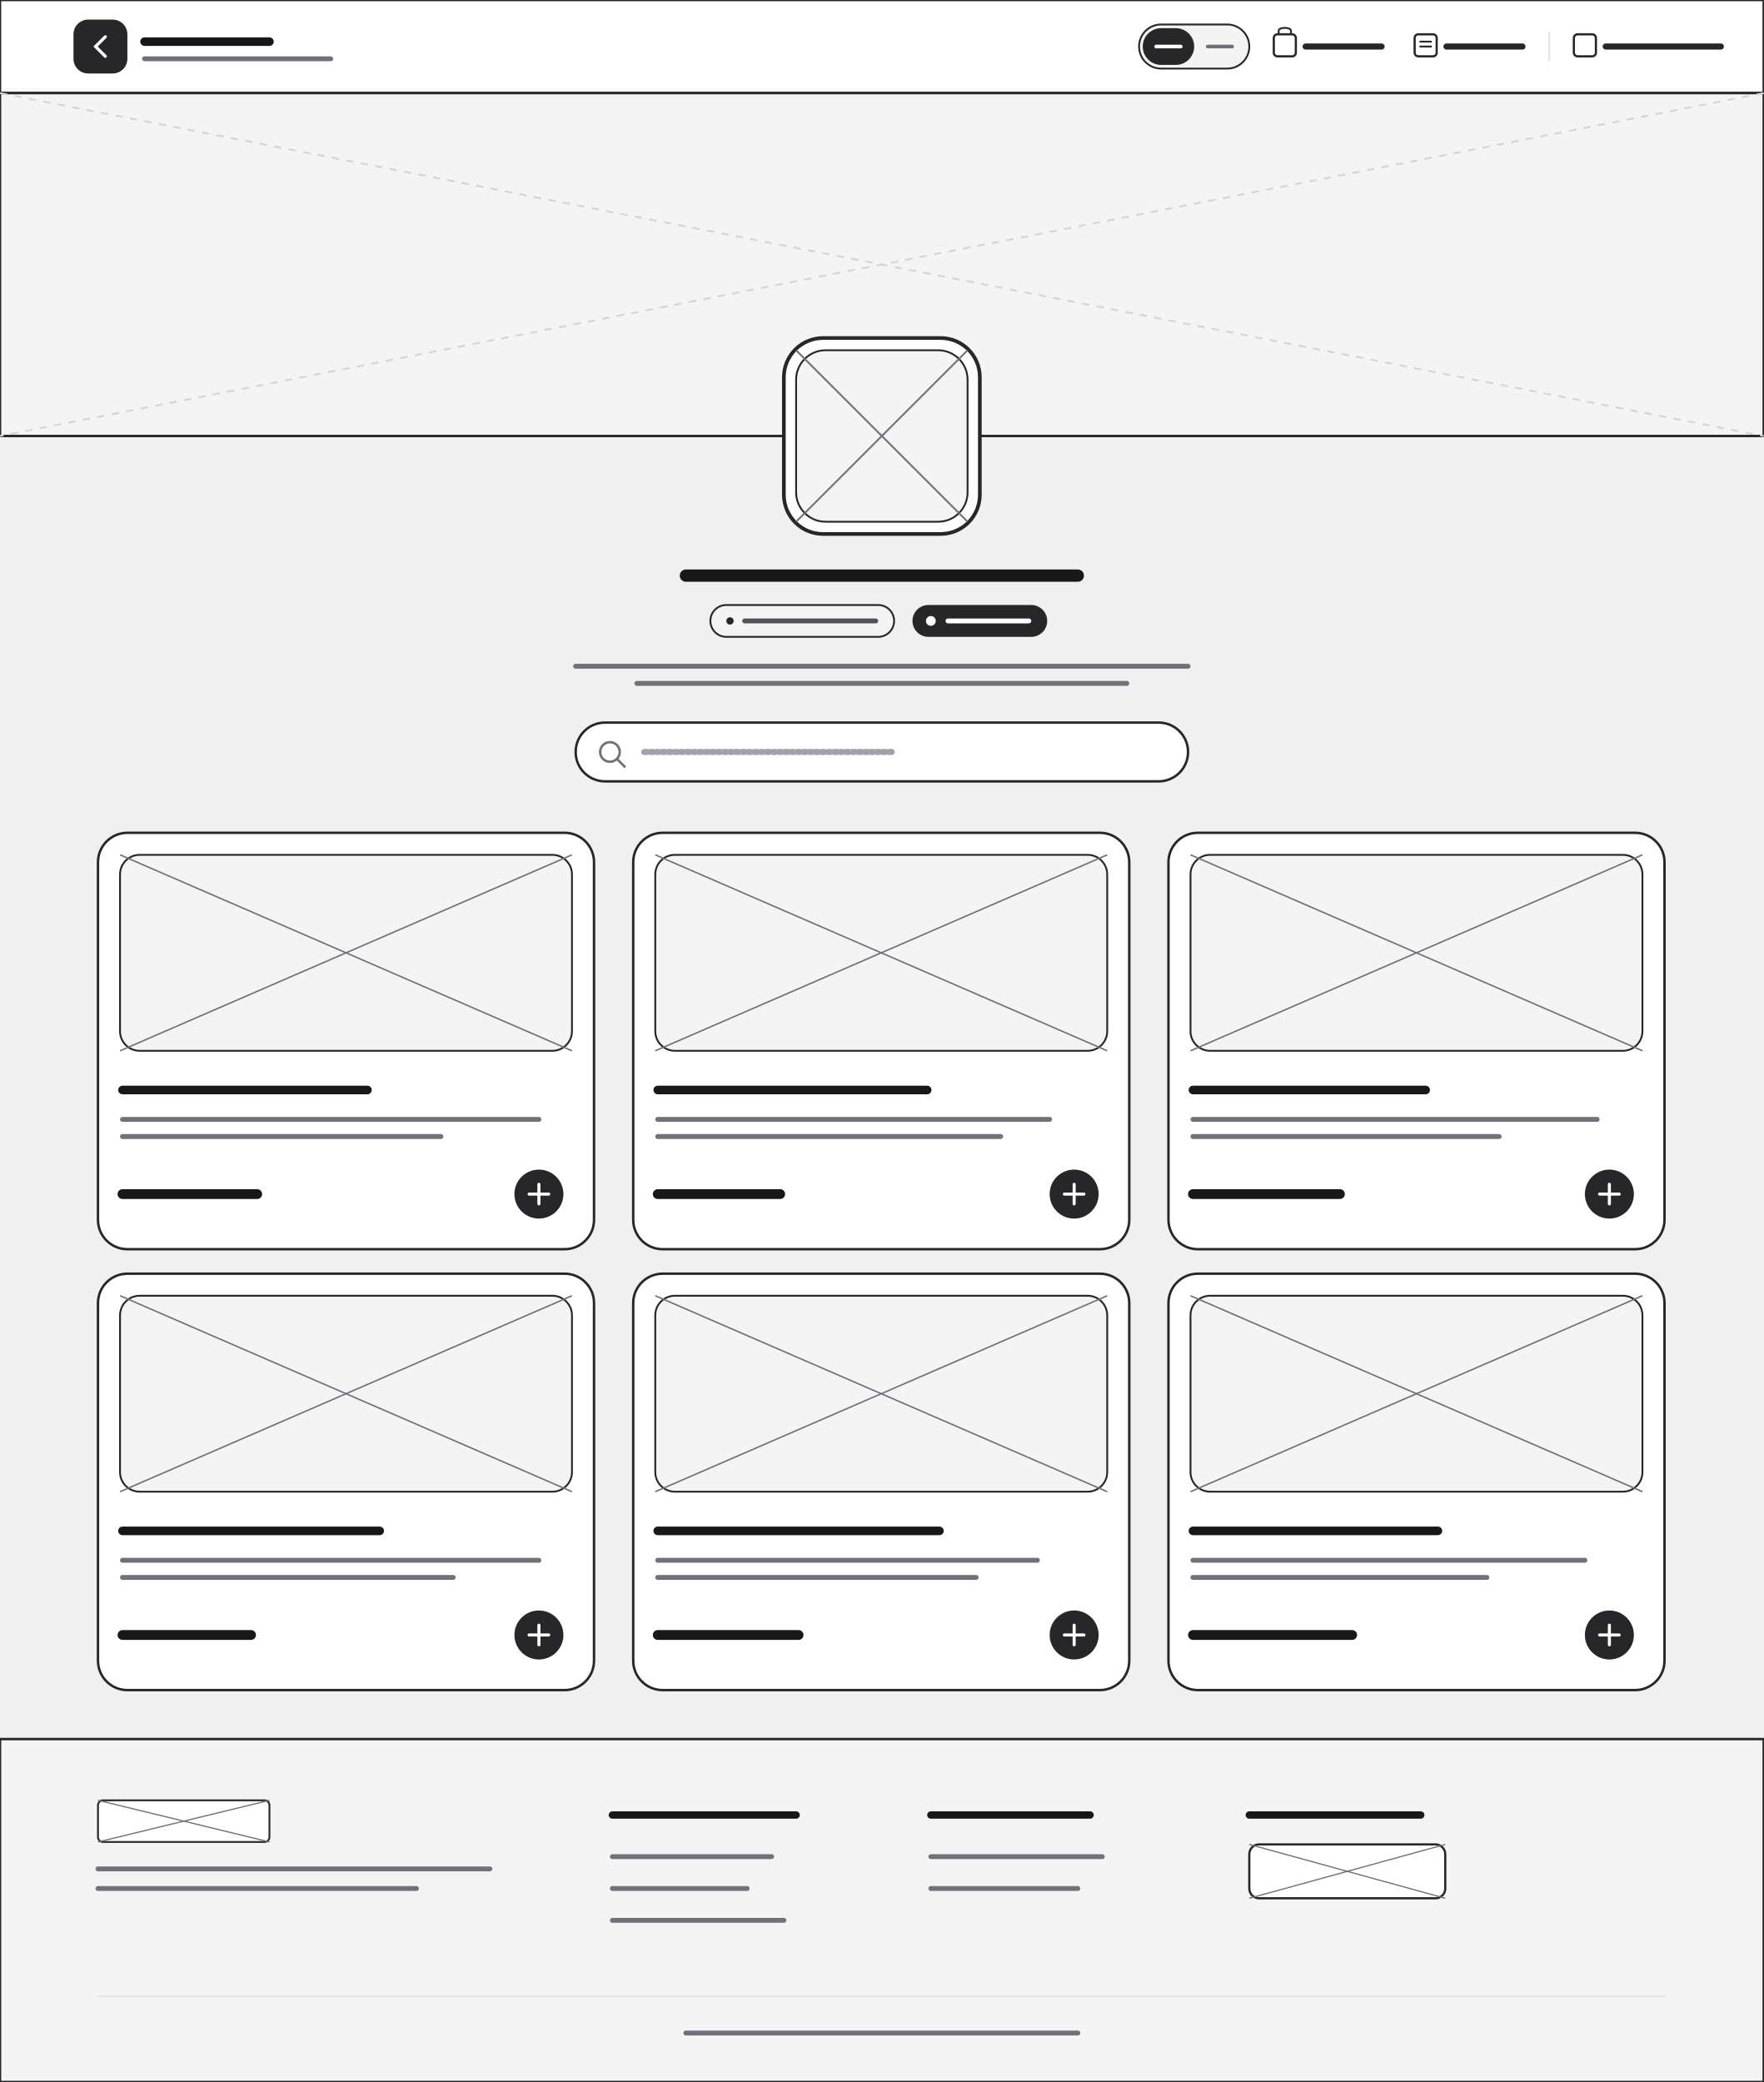
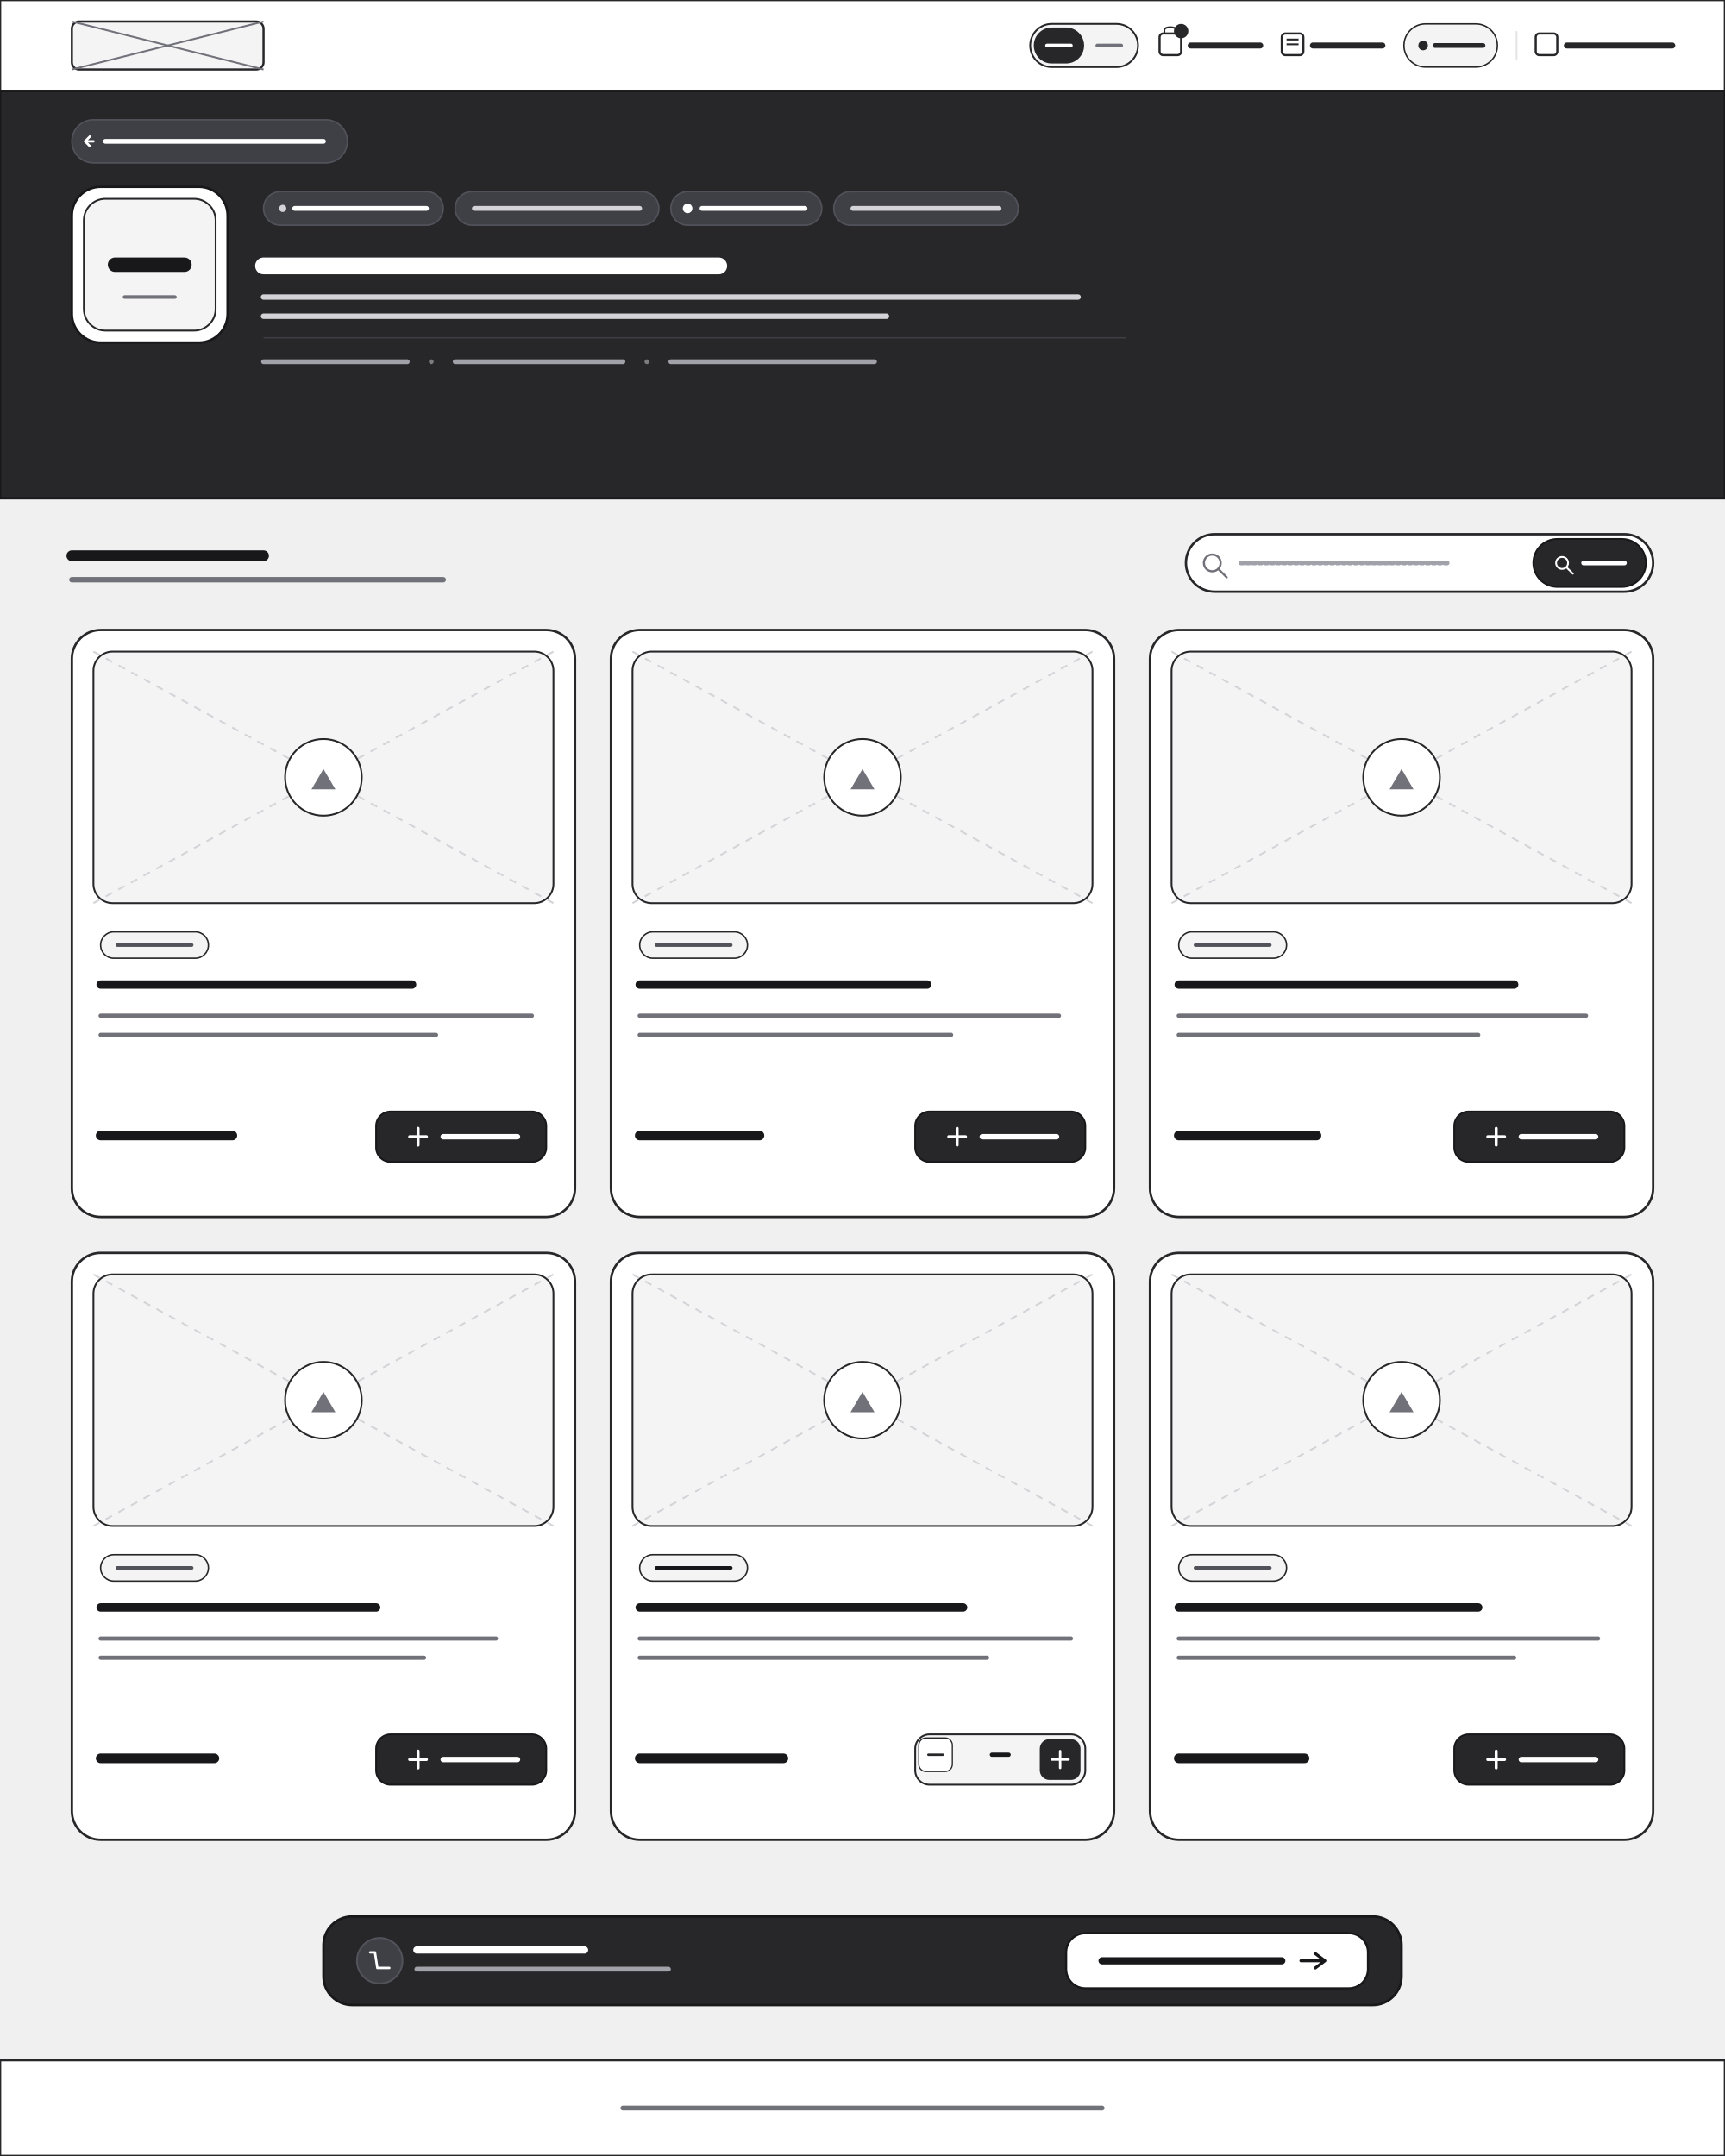
- <svg xmlns="http://www.w3.org/2000/svg" viewBox="0 0 1440 1700" width="1440" height="1700" style="background:#FFFFFF; font-family: -apple-system, BlinkMacSystemFont, 'Segoe UI', Roboto, sans-serif;">
+ <svg xmlns="http://www.w3.org/2000/svg" viewBox="0 0 1440 1800" width="1440" height="1800" style="background:#FFFFFF; font-family: -apple-system, BlinkMacSystemFont, 'Segoe UI', Roboto, sans-serif;">
  <g id="Top-Navbar">
    <rect x="0" y="0" width="1440" height="76" fill="#FFFFFF" stroke="#27272A" stroke-width="2" />
-     <g transform="translate(60, 16)">
-       <rect width="44" height="44" rx="12" fill="#27272A" />
-       <path d="M26 14 L18 22 L26 30" stroke="#FFFFFF" stroke-width="2.5" fill="none" stroke-linecap="round" />
-       <line x1="58" y1="18" x2="160" y2="18" stroke="#18181B" stroke-width="7" stroke-linecap="round" />
-       <line x1="58" y1="32" x2="210" y2="32" stroke="#71717A" stroke-width="4" stroke-linecap="round" />
-     </g>
-     <g transform="translate(930, 20)">
+     <g transform="translate(60, 18)">
+       <rect width="160" height="40" rx="6" fill="#F4F4F5" stroke="#27272A" stroke-width="1.8" />
+       <line x1="0" y1="0" x2="160" y2="40" stroke="#71717A" stroke-width="1.5" />
+       <line x1="160" y1="0" x2="0" y2="40" stroke="#71717A" stroke-width="1.5" />
+     </g>
+     <g transform="translate(860, 20)">
      <rect x="0" y="0" width="90" height="36" rx="18" fill="#F4F4F5" stroke="#27272A" stroke-width="1.5" />
      <rect x="3" y="3" width="42" height="30" rx="15" fill="#27272A" />
      <line x1="14" y1="18" x2="34" y2="18" stroke="#FFFFFF" stroke-width="3" stroke-linecap="round" />
      <line x1="56" y1="18" x2="76" y2="18" stroke="#71717A" stroke-width="3" stroke-linecap="round" />
-       <g transform="translate(110, 0)">
+       <g transform="translate(108, 0)">
        <rect x="0" y="8" width="18" height="18" rx="3" fill="#FFFFFF" stroke="#27272A" stroke-width="1.8" />
        <path d="M4 8 V5 C4 2 14 2 14 5 V8" fill="none" stroke="#27272A" stroke-width="1.5" />
-         <line x1="26" y1="18" x2="88" y2="18" stroke="#27272A" stroke-width="5" stroke-linecap="round" />
-       </g>
-       <g transform="translate(225, 0)">
+         <circle cx="18" cy="6" r="6" fill="#27272A" />
+         <line x1="26" y1="18" x2="84" y2="18" stroke="#27272A" stroke-width="5" stroke-linecap="round" />
+       </g>
+       <g transform="translate(210, 0)">
        <rect x="0" y="8" width="18" height="18" rx="3" fill="#FFFFFF" stroke="#27272A" stroke-width="1.8" />
-         <line x1="4" y1="14" x2="14" y2="14" stroke="#27272A" stroke-width="1.5" />
-         <line x1="4" y1="18" x2="14" y2="18" stroke="#27272A" stroke-width="1.5" />
-         <line x1="26" y1="18" x2="88" y2="18" stroke="#27272A" stroke-width="5" stroke-linecap="round" />
-       </g>
-       <line x1="335" y1="6" x2="335" y2="30" stroke="#E4E4E7" stroke-width="1.5" />
-       <g transform="translate(355, 0)">
+         <line x1="4" y1="13" x2="14" y2="13" stroke="#27272A" stroke-width="1.5" />
+         <line x1="4" y1="17" x2="14" y2="17" stroke="#27272A" stroke-width="1.5" />
+         <line x1="26" y1="18" x2="84" y2="18" stroke="#27272A" stroke-width="5" stroke-linecap="round" />
+       </g>
+       <g transform="translate(312, 0)">
+         <rect width="78" height="36" rx="18" fill="#F4F4F5" stroke="#27272A" stroke-width="1.2" />
+         <circle cx="16" cy="18" r="4" fill="#27272A" />
+         <line x1="26" y1="18" x2="66" y2="18" stroke="#27272A" stroke-width="4" stroke-linecap="round" />
+       </g>
+       <line x1="406" y1="6" x2="406" y2="30" stroke="#E4E4E7" stroke-width="1.5" />
+       <g transform="translate(422, 0)">
        <rect x="0" y="8" width="18" height="18" rx="3" fill="#FFFFFF" stroke="#27272A" stroke-width="1.8" />
-         <line x1="26" y1="18" x2="120" y2="18" stroke="#27272A" stroke-width="5" stroke-linecap="round" />
-       </g>
-     </g>
-   </g>
-   <g id="Tenant-Hero" transform="translate(0, 76)">
-     <rect x="0" y="0" width="1440" height="280" fill="#F4F4F5" stroke="#27272A" stroke-width="2" />
-     <line x1="0" y1="0" x2="1440" y2="280" stroke="#D4D4D8" stroke-width="1.5" stroke-dasharray="6 6" />
-     <line x1="1440" y1="0" x2="0" y2="280" stroke="#D4D4D8" stroke-width="1.5" stroke-dasharray="6 6" />
-     <g transform="translate(640, 200)">
-       <rect width="160" height="160" rx="32" fill="#FFFFFF" stroke="#27272A" stroke-width="3" />
-       <rect x="10" y="10" width="140" height="140" rx="24" fill="#F4F4F5" stroke="#27272A" stroke-width="1.5" />
-       <line x1="10" y1="10" x2="150" y2="150" stroke="#71717A" stroke-width="1.5" />
-       <line x1="150" y1="10" x2="10" y2="150" stroke="#71717A" stroke-width="1.5" />
-     </g>
-   </g>
-   <g id="Tenant-Info" transform="translate(0, 450)">
-     <line x1="560" y1="20" x2="880" y2="20" stroke="#18181B" stroke-width="10" stroke-linecap="round" />
-     <g transform="translate(580, 44)">
-       <rect x="0" y="0" width="150" height="26" rx="13" fill="#F4F4F5" stroke="#27272A" stroke-width="1.5" />
-       <circle cx="16" cy="13" r="3" fill="#27272A" />
-       <line x1="28" y1="13" x2="135" y2="13" stroke="#52525B" stroke-width="4" stroke-linecap="round" />
-       <rect x="165" y="0" width="110" height="26" rx="13" fill="#27272A" />
-       <circle cx="180" cy="13" r="4" fill="#FFFFFF" />
-       <line x1="194" y1="13" x2="260" y2="13" stroke="#FFFFFF" stroke-width="4" stroke-linecap="round" />
-     </g>
-     <line x1="470" y1="94" x2="970" y2="94" stroke="#71717A" stroke-width="4" stroke-linecap="round" />
-     <line x1="520" y1="108" x2="920" y2="108" stroke="#71717A" stroke-width="4" stroke-linecap="round" />
-     <g transform="translate(470, 140)">
-       <rect width="500" height="48" rx="24" fill="#FFFFFF" stroke="#27272A" stroke-width="2" />
-       <circle cx="28" cy="24" r="8" fill="none" stroke="#71717A" stroke-width="2" />
-       <line x1="34" y1="30" x2="40" y2="36" stroke="#71717A" stroke-width="2" stroke-linecap="round" />
-       <line x1="56" y1="24" x2="260" y2="24" stroke="#A1A1AA" stroke-width="5" stroke-linecap="round" stroke-dasharray="2 3" />
-     </g>
-   </g>
-   <g id="Products-Grid" transform="translate(80, 680)">
+         <line x1="26" y1="18" x2="114" y2="18" stroke="#27272A" stroke-width="5" stroke-linecap="round" />
+       </g>
+     </g>
+   </g>
+   <g id="Tenant-Hero-Showcase" transform="translate(0, 76)">
+     <rect x="0" y="0" width="1440" height="340" fill="#27272A" stroke="#18181B" stroke-width="2" />
+     <g transform="translate(60, 24)">
+       <rect width="230" height="36" rx="18" fill="#3F3F46" stroke="#52525B" stroke-width="1.2" />
+       <path d="M18 18 L12 18 M15 14 L11 18 L15 22" stroke="#FFFFFF" stroke-width="2" fill="none" stroke-linecap="round" stroke-linejoin="round" />
+       <line x1="28" y1="18" x2="210" y2="18" stroke="#FFFFFF" stroke-width="4" stroke-linecap="round" />
+     </g>
+     <g transform="translate(60, 80)">
+       <rect width="130" height="130" rx="24" fill="#FFFFFF" stroke="#18181B" stroke-width="2" />
+       <rect x="10" y="10" width="110" height="110" rx="18" fill="#F4F4F5" stroke="#27272A" stroke-width="1.5" />
+       <line x1="36" y1="65" x2="94" y2="65" stroke="#18181B" stroke-width="12" stroke-linecap="round" />
+       <line x1="44" y1="92" x2="86" y2="92" stroke="#71717A" stroke-width="3" stroke-linecap="round" />
+       <g transform="translate(160, 0)">
+         <g transform="translate(0, 4)">
+           <rect width="150" height="28" rx="14" fill="#3F3F46" stroke="#52525B" stroke-width="1.2" />
+           <circle cx="16" cy="14" r="3" fill="#D4D4D8" />
+           <line x1="26" y1="14" x2="136" y2="14" stroke="#FFFFFF" stroke-width="4" stroke-linecap="round" />
+           <g transform="translate(160, 0)">
+             <rect width="170" height="28" rx="14" fill="#3F3F46" stroke="#52525B" stroke-width="1.2" />
+             <line x1="16" y1="14" x2="154" y2="14" stroke="#D4D4D8" stroke-width="4" stroke-linecap="round" />
+           </g>
+           <g transform="translate(340, 0)">
+             <rect width="126" height="28" rx="14" fill="#3F3F46" stroke="#52525B" stroke-width="1.2" />
+             <circle cx="14" cy="14" r="4" fill="#FFFFFF" />
+             <line x1="26" y1="14" x2="112" y2="14" stroke="#FFFFFF" stroke-width="4" stroke-linecap="round" />
+           </g>
+           <g transform="translate(476, 0)">
+             <rect width="154" height="28" rx="14" fill="#3F3F46" stroke="#52525B" stroke-width="1.2" />
+             <line x1="16" y1="14" x2="138" y2="14" stroke="#D4D4D8" stroke-width="4" stroke-linecap="round" />
+           </g>
+         </g>
+         <g transform="translate(0, 48)">
+           <line x1="0" y1="18" x2="380" y2="18" stroke="#FFFFFF" stroke-width="14" stroke-linecap="round" />
+         </g>
+         <g transform="translate(0, 84)">
+           <line x1="0" y1="8" x2="680" y2="8" stroke="#D4D4D8" stroke-width="4.5" stroke-linecap="round" />
+           <line x1="0" y1="24" x2="520" y2="24" stroke="#D4D4D8" stroke-width="4.5" stroke-linecap="round" />
+         </g>
+         <g transform="translate(0, 126)">
+           <line x1="0" y1="0" x2="720" y2="0" stroke="#3F3F46" stroke-width="1" />
+           <g transform="translate(0, 14)">
+             <line x1="0" y1="6" x2="120" y2="6" stroke="#A1A1AA" stroke-width="4" stroke-linecap="round" />
+             <circle cx="140" cy="6" r="2" fill="#FFFFFF" opacity="0.4" />
+             <line x1="160" y1="6" x2="300" y2="6" stroke="#A1A1AA" stroke-width="4" stroke-linecap="round" />
+             <circle cx="320" cy="6" r="2" fill="#FFFFFF" opacity="0.4" />
+             <line x1="340" y1="6" x2="510" y2="6" stroke="#A1A1AA" stroke-width="4" stroke-linecap="round" />
+           </g>
+         </g>
+       </g>
+     </g>
+   </g>
+   <g id="Menu-Controls-Bar" transform="translate(60, 446)">
+     <g transform="translate(0, 6)">
+       <line x1="0" y1="12" x2="160" y2="12" stroke="#18181B" stroke-width="9" stroke-linecap="round" />
+       <line x1="0" y1="32" x2="310" y2="32" stroke="#71717A" stroke-width="4.5" stroke-linecap="round" />
+     </g>
+     <g transform="translate(930, 0)">
+       <rect width="390" height="48" rx="24" fill="#FFFFFF" stroke="#27272A" stroke-width="2" />
+       <circle cx="22" cy="24" r="7" fill="none" stroke="#71717A" stroke-width="1.8" />
+       <line x1="27" y1="29" x2="34" y2="36" stroke="#71717A" stroke-width="1.8" stroke-linecap="round" />
+       <line x1="46" y1="24" x2="220" y2="24" stroke="#A1A1AA" stroke-width="4" stroke-linecap="round" stroke-dasharray="2 3" />
+       <g transform="translate(290, 4)">
+         <rect width="94" height="40" rx="20" fill="#27272A" stroke="#18181B" stroke-width="1.5" />
+         <circle cx="24" cy="20" r="5" fill="none" stroke="#FFFFFF" stroke-width="1.5" />
+         <line x1="28" y1="24" x2="33" y2="29" stroke="#FFFFFF" stroke-width="1.5" stroke-linecap="round" />
+         <line x1="42" y1="20" x2="76" y2="20" stroke="#FFFFFF" stroke-width="4" stroke-linecap="round" />
+       </g>
+     </g>
+   </g>
+   <g id="Products-Grid" transform="translate(60, 526)">
    <g transform="translate(0, 0)">
-       <rect width="405" height="340" rx="24" fill="#FFFFFF" stroke="#27272A" stroke-width="2" />
-       <rect x="18" y="18" width="369" height="160" rx="16" fill="#F4F4F5" stroke="#27272A" stroke-width="1.5" />
-       <line x1="18" y1="18" x2="387" y2="178" stroke="#71717A" stroke-width="1.2" />
-       <line x1="387" y1="18" x2="18" y2="178" stroke="#71717A" stroke-width="1.2" />
-       <line x1="20" y1="210" x2="220" y2="210" stroke="#18181B" stroke-width="7" stroke-linecap="round" />
-       <line x1="20" y1="234" x2="360" y2="234" stroke="#71717A" stroke-width="4" stroke-linecap="round" />
-       <line x1="20" y1="248" x2="280" y2="248" stroke="#71717A" stroke-width="4" stroke-linecap="round" />
-       <line x1="20" y1="295" x2="130" y2="295" stroke="#18181B" stroke-width="8" stroke-linecap="round" />
-       <circle cx="360" cy="295" r="20" fill="#27272A" />
-       <line x1="352" y1="295" x2="368" y2="295" stroke="#FFFFFF" stroke-width="2.5" stroke-linecap="round" />
-       <line x1="360" y1="287" x2="360" y2="303" stroke="#FFFFFF" stroke-width="2.5" stroke-linecap="round" />
-     </g>
-     <g transform="translate(437, 0)">
-       <rect width="405" height="340" rx="24" fill="#FFFFFF" stroke="#27272A" stroke-width="2" />
-       <rect x="18" y="18" width="369" height="160" rx="16" fill="#F4F4F5" stroke="#27272A" stroke-width="1.5" />
-       <line x1="18" y1="18" x2="387" y2="178" stroke="#71717A" stroke-width="1.2" />
-       <line x1="387" y1="18" x2="18" y2="178" stroke="#71717A" stroke-width="1.2" />
-       <line x1="20" y1="210" x2="240" y2="210" stroke="#18181B" stroke-width="7" stroke-linecap="round" />
-       <line x1="20" y1="234" x2="340" y2="234" stroke="#71717A" stroke-width="4" stroke-linecap="round" />
-       <line x1="20" y1="248" x2="300" y2="248" stroke="#71717A" stroke-width="4" stroke-linecap="round" />
-       <line x1="20" y1="295" x2="120" y2="295" stroke="#18181B" stroke-width="8" stroke-linecap="round" />
-       <circle cx="360" cy="295" r="20" fill="#27272A" />
-       <line x1="352" y1="295" x2="368" y2="295" stroke="#FFFFFF" stroke-width="2.5" stroke-linecap="round" />
-       <line x1="360" y1="287" x2="360" y2="303" stroke="#FFFFFF" stroke-width="2.5" stroke-linecap="round" />
-     </g>
-     <g transform="translate(874, 0)">
-       <rect width="405" height="340" rx="24" fill="#FFFFFF" stroke="#27272A" stroke-width="2" />
-       <rect x="18" y="18" width="369" height="160" rx="16" fill="#F4F4F5" stroke="#27272A" stroke-width="1.5" />
-       <line x1="18" y1="18" x2="387" y2="178" stroke="#71717A" stroke-width="1.2" />
-       <line x1="387" y1="18" x2="18" y2="178" stroke="#71717A" stroke-width="1.2" />
-       <line x1="20" y1="210" x2="210" y2="210" stroke="#18181B" stroke-width="7" stroke-linecap="round" />
-       <line x1="20" y1="234" x2="350" y2="234" stroke="#71717A" stroke-width="4" stroke-linecap="round" />
-       <line x1="20" y1="248" x2="270" y2="248" stroke="#71717A" stroke-width="4" stroke-linecap="round" />
-       <line x1="20" y1="295" x2="140" y2="295" stroke="#18181B" stroke-width="8" stroke-linecap="round" />
-       <circle cx="360" cy="295" r="20" fill="#27272A" />
-       <line x1="352" y1="295" x2="368" y2="295" stroke="#FFFFFF" stroke-width="2.5" stroke-linecap="round" />
-       <line x1="360" y1="287" x2="360" y2="303" stroke="#FFFFFF" stroke-width="2.5" stroke-linecap="round" />
-     </g>
-     <g transform="translate(0, 360)">
-       <rect width="405" height="340" rx="24" fill="#FFFFFF" stroke="#27272A" stroke-width="2" />
-       <rect x="18" y="18" width="369" height="160" rx="16" fill="#F4F4F5" stroke="#27272A" stroke-width="1.5" />
-       <line x1="18" y1="18" x2="387" y2="178" stroke="#71717A" stroke-width="1.2" />
-       <line x1="387" y1="18" x2="18" y2="178" stroke="#71717A" stroke-width="1.2" />
-       <line x1="20" y1="210" x2="230" y2="210" stroke="#18181B" stroke-width="7" stroke-linecap="round" />
-       <line x1="20" y1="234" x2="360" y2="234" stroke="#71717A" stroke-width="4" stroke-linecap="round" />
-       <line x1="20" y1="248" x2="290" y2="248" stroke="#71717A" stroke-width="4" stroke-linecap="round" />
-       <line x1="20" y1="295" x2="125" y2="295" stroke="#18181B" stroke-width="8" stroke-linecap="round" />
-       <circle cx="360" cy="295" r="20" fill="#27272A" />
-       <line x1="352" y1="295" x2="368" y2="295" stroke="#FFFFFF" stroke-width="2.5" stroke-linecap="round" />
-       <line x1="360" y1="287" x2="360" y2="303" stroke="#FFFFFF" stroke-width="2.5" stroke-linecap="round" />
-     </g>
-     <g transform="translate(437, 360)">
-       <rect width="405" height="340" rx="24" fill="#FFFFFF" stroke="#27272A" stroke-width="2" />
-       <rect x="18" y="18" width="369" height="160" rx="16" fill="#F4F4F5" stroke="#27272A" stroke-width="1.5" />
-       <line x1="18" y1="18" x2="387" y2="178" stroke="#71717A" stroke-width="1.2" />
-       <line x1="387" y1="18" x2="18" y2="178" stroke="#71717A" stroke-width="1.2" />
-       <line x1="20" y1="210" x2="250" y2="210" stroke="#18181B" stroke-width="7" stroke-linecap="round" />
-       <line x1="20" y1="234" x2="330" y2="234" stroke="#71717A" stroke-width="4" stroke-linecap="round" />
-       <line x1="20" y1="248" x2="280" y2="248" stroke="#71717A" stroke-width="4" stroke-linecap="round" />
-       <line x1="20" y1="295" x2="135" y2="295" stroke="#18181B" stroke-width="8" stroke-linecap="round" />
-       <circle cx="360" cy="295" r="20" fill="#27272A" />
-       <line x1="352" y1="295" x2="368" y2="295" stroke="#FFFFFF" stroke-width="2.5" stroke-linecap="round" />
-       <line x1="360" y1="287" x2="360" y2="303" stroke="#FFFFFF" stroke-width="2.5" stroke-linecap="round" />
-     </g>
-     <g transform="translate(874, 360)">
-       <rect width="405" height="340" rx="24" fill="#FFFFFF" stroke="#27272A" stroke-width="2" />
-       <rect x="18" y="18" width="369" height="160" rx="16" fill="#F4F4F5" stroke="#27272A" stroke-width="1.5" />
-       <line x1="18" y1="18" x2="387" y2="178" stroke="#71717A" stroke-width="1.2" />
-       <line x1="387" y1="18" x2="18" y2="178" stroke="#71717A" stroke-width="1.2" />
-       <line x1="20" y1="210" x2="220" y2="210" stroke="#18181B" stroke-width="7" stroke-linecap="round" />
-       <line x1="20" y1="234" x2="340" y2="234" stroke="#71717A" stroke-width="4" stroke-linecap="round" />
-       <line x1="20" y1="248" x2="260" y2="248" stroke="#71717A" stroke-width="4" stroke-linecap="round" />
-       <line x1="20" y1="295" x2="150" y2="295" stroke="#18181B" stroke-width="8" stroke-linecap="round" />
-       <circle cx="360" cy="295" r="20" fill="#27272A" />
-       <line x1="352" y1="295" x2="368" y2="295" stroke="#FFFFFF" stroke-width="2.5" stroke-linecap="round" />
-       <line x1="360" y1="287" x2="360" y2="303" stroke="#FFFFFF" stroke-width="2.5" stroke-linecap="round" />
-     </g>
-   </g>
-   <g id="Footer" transform="translate(0, 1420)">
-     <rect x="0" y="0" width="1440" height="280" fill="#F4F4F5" stroke="#27272A" stroke-width="2" />
-     <g transform="translate(80, 50)">
-       <g transform="translate(0, 0)">
-         <rect width="140" height="34" rx="4" fill="#FFFFFF" stroke="#27272A" stroke-width="1.5" />
-         <line x1="0" y1="0" x2="140" y2="34" stroke="#71717A" stroke-width="1" />
-         <line x1="140" y1="0" x2="0" y2="34" stroke="#71717A" stroke-width="1" />
-         <line x1="0" y1="56" x2="320" y2="56" stroke="#71717A" stroke-width="4" stroke-linecap="round" />
-         <line x1="0" y1="72" x2="260" y2="72" stroke="#71717A" stroke-width="4" stroke-linecap="round" />
-       </g>
-       <g transform="translate(420, 0)">
-         <line x1="0" y1="12" x2="150" y2="12" stroke="#18181B" stroke-width="6" stroke-linecap="round" />
-         <line x1="0" y1="46" x2="130" y2="46" stroke="#71717A" stroke-width="4" stroke-linecap="round" />
-         <line x1="0" y1="72" x2="110" y2="72" stroke="#71717A" stroke-width="4" stroke-linecap="round" />
-         <line x1="0" y1="98" x2="140" y2="98" stroke="#71717A" stroke-width="4" stroke-linecap="round" />
-       </g>
-       <g transform="translate(680, 0)">
-         <line x1="0" y1="12" x2="130" y2="12" stroke="#18181B" stroke-width="6" stroke-linecap="round" />
-         <line x1="0" y1="46" x2="140" y2="46" stroke="#71717A" stroke-width="4" stroke-linecap="round" />
-         <line x1="0" y1="72" x2="120" y2="72" stroke="#71717A" stroke-width="4" stroke-linecap="round" />
-       </g>
-       <g transform="translate(940, 0)">
-         <line x1="0" y1="12" x2="140" y2="12" stroke="#18181B" stroke-width="6" stroke-linecap="round" />
-         <rect x="0" y="36" width="160" height="44" rx="8" fill="#FFFFFF" stroke="#27272A" stroke-width="1.8" />
-         <line x1="0" y1="36" x2="160" y2="80" stroke="#71717A" stroke-width="1" />
-         <line x1="160" y1="36" x2="0" y2="80" stroke="#71717A" stroke-width="1" />
-       </g>
-     </g>
-     <line x1="80" y1="210" x2="1360" y2="210" stroke="#E4E4E7" stroke-width="1.5" />
-     <line x1="560" y1="240" x2="880" y2="240" stroke="#71717A" stroke-width="4" stroke-linecap="round" />
+       <rect width="420" height="490" rx="24" fill="#FFFFFF" stroke="#27272A" stroke-width="2" />
+       <g transform="translate(18, 18)">
+         <rect width="384" height="210" rx="16" fill="#F4F4F5" stroke="#27272A" stroke-width="1.5" />
+         <line x1="0" y1="0" x2="384" y2="210" stroke="#D4D4D8" stroke-width="1.5" stroke-dasharray="6 6" />
+         <line x1="384" y1="0" x2="0" y2="210" stroke="#D4D4D8" stroke-width="1.5" stroke-dasharray="6 6" />
+         <circle cx="192" cy="105" r="32" fill="#FFFFFF" stroke="#27272A" stroke-width="1.5" />
+         <path d="M182 115 L192 98 L202 115 Z" fill="#71717A" />
+       </g>
+       <g transform="translate(24, 252)">
+         <rect width="90" height="22" rx="11" fill="#F4F4F5" stroke="#27272A" stroke-width="1.2" />
+         <line x1="14" y1="11" x2="76" y2="11" stroke="#52525B" stroke-width="3" stroke-linecap="round" />
+         <line x1="0" y1="44" x2="260" y2="44" stroke="#18181B" stroke-width="7" stroke-linecap="round" />
+         <line x1="0" y1="70" x2="360" y2="70" stroke="#71717A" stroke-width="3.5" stroke-linecap="round" />
+         <line x1="0" y1="86" x2="280" y2="86" stroke="#71717A" stroke-width="3.5" stroke-linecap="round" />
+         <g transform="translate(0, 150)">
+           <line x1="0" y1="20" x2="110" y2="20" stroke="#18181B" stroke-width="8" stroke-linecap="round" />
+           <g transform="translate(230, 0)">
+             <rect width="142" height="42" rx="12" fill="#27272A" stroke="#18181B" stroke-width="1.5" />
+             <line x1="28" y1="21" x2="42" y2="21" stroke="#FFFFFF" stroke-width="2.5" stroke-linecap="round" />
+             <line x1="35" y1="14" x2="35" y2="28" stroke="#FFFFFF" stroke-width="2.5" stroke-linecap="round" />
+             <line x1="56" y1="21" x2="118" y2="21" stroke="#FFFFFF" stroke-width="4.5" stroke-linecap="round" />
+           </g>
+         </g>
+       </g>
+     </g>
+     <g transform="translate(450, 0)">
+       <rect width="420" height="490" rx="24" fill="#FFFFFF" stroke="#27272A" stroke-width="2" />
+       <g transform="translate(18, 18)">
+         <rect width="384" height="210" rx="16" fill="#F4F4F5" stroke="#27272A" stroke-width="1.5" />
+         <line x1="0" y1="0" x2="384" y2="210" stroke="#D4D4D8" stroke-width="1.5" stroke-dasharray="6 6" />
+         <line x1="384" y1="0" x2="0" y2="210" stroke="#D4D4D8" stroke-width="1.5" stroke-dasharray="6 6" />
+         <circle cx="192" cy="105" r="32" fill="#FFFFFF" stroke="#27272A" stroke-width="1.5" />
+         <path d="M182 115 L192 98 L202 115 Z" fill="#71717A" />
+       </g>
+       <g transform="translate(24, 252)">
+         <rect width="90" height="22" rx="11" fill="#F4F4F5" stroke="#27272A" stroke-width="1.2" />
+         <line x1="14" y1="11" x2="76" y2="11" stroke="#52525B" stroke-width="3" stroke-linecap="round" />
+         <line x1="0" y1="44" x2="240" y2="44" stroke="#18181B" stroke-width="7" stroke-linecap="round" />
+         <line x1="0" y1="70" x2="350" y2="70" stroke="#71717A" stroke-width="3.5" stroke-linecap="round" />
+         <line x1="0" y1="86" x2="260" y2="86" stroke="#71717A" stroke-width="3.5" stroke-linecap="round" />
+         <g transform="translate(0, 150)">
+           <line x1="0" y1="20" x2="100" y2="20" stroke="#18181B" stroke-width="8" stroke-linecap="round" />
+           <g transform="translate(230, 0)">
+             <rect width="142" height="42" rx="12" fill="#27272A" stroke="#18181B" stroke-width="1.5" />
+             <line x1="28" y1="21" x2="42" y2="21" stroke="#FFFFFF" stroke-width="2.5" stroke-linecap="round" />
+             <line x1="35" y1="14" x2="35" y2="28" stroke="#FFFFFF" stroke-width="2.5" stroke-linecap="round" />
+             <line x1="56" y1="21" x2="118" y2="21" stroke="#FFFFFF" stroke-width="4.5" stroke-linecap="round" />
+           </g>
+         </g>
+       </g>
+     </g>
+     <g transform="translate(900, 0)">
+       <rect width="420" height="490" rx="24" fill="#FFFFFF" stroke="#27272A" stroke-width="2" />
+       <g transform="translate(18, 18)">
+         <rect width="384" height="210" rx="16" fill="#F4F4F5" stroke="#27272A" stroke-width="1.5" />
+         <line x1="0" y1="0" x2="384" y2="210" stroke="#D4D4D8" stroke-width="1.5" stroke-dasharray="6 6" />
+         <line x1="384" y1="0" x2="0" y2="210" stroke="#D4D4D8" stroke-width="1.5" stroke-dasharray="6 6" />
+         <circle cx="192" cy="105" r="32" fill="#FFFFFF" stroke="#27272A" stroke-width="1.5" />
+         <path d="M182 115 L192 98 L202 115 Z" fill="#71717A" />
+       </g>
+       <g transform="translate(24, 252)">
+         <rect width="90" height="22" rx="11" fill="#F4F4F5" stroke="#27272A" stroke-width="1.2" />
+         <line x1="14" y1="11" x2="76" y2="11" stroke="#52525B" stroke-width="3" stroke-linecap="round" />
+         <line x1="0" y1="44" x2="280" y2="44" stroke="#18181B" stroke-width="7" stroke-linecap="round" />
+         <line x1="0" y1="70" x2="340" y2="70" stroke="#71717A" stroke-width="3.5" stroke-linecap="round" />
+         <line x1="0" y1="86" x2="250" y2="86" stroke="#71717A" stroke-width="3.5" stroke-linecap="round" />
+         <g transform="translate(0, 150)">
+           <line x1="0" y1="20" x2="115" y2="20" stroke="#18181B" stroke-width="8" stroke-linecap="round" />
+           <g transform="translate(230, 0)">
+             <rect width="142" height="42" rx="12" fill="#27272A" stroke="#18181B" stroke-width="1.5" />
+             <line x1="28" y1="21" x2="42" y2="21" stroke="#FFFFFF" stroke-width="2.5" stroke-linecap="round" />
+             <line x1="35" y1="14" x2="35" y2="28" stroke="#FFFFFF" stroke-width="2.5" stroke-linecap="round" />
+             <line x1="56" y1="21" x2="118" y2="21" stroke="#FFFFFF" stroke-width="4.5" stroke-linecap="round" />
+           </g>
+         </g>
+       </g>
+     </g>
+     <g transform="translate(0, 520)">
+       <rect width="420" height="490" rx="24" fill="#FFFFFF" stroke="#27272A" stroke-width="2" />
+       <g transform="translate(18, 18)">
+         <rect width="384" height="210" rx="16" fill="#F4F4F5" stroke="#27272A" stroke-width="1.5" />
+         <line x1="0" y1="0" x2="384" y2="210" stroke="#D4D4D8" stroke-width="1.5" stroke-dasharray="6 6" />
+         <line x1="384" y1="0" x2="0" y2="210" stroke="#D4D4D8" stroke-width="1.5" stroke-dasharray="6 6" />
+         <circle cx="192" cy="105" r="32" fill="#FFFFFF" stroke="#27272A" stroke-width="1.5" />
+         <path d="M182 115 L192 98 L202 115 Z" fill="#71717A" />
+       </g>
+       <g transform="translate(24, 252)">
+         <rect width="90" height="22" rx="11" fill="#F4F4F5" stroke="#27272A" stroke-width="1.2" />
+         <line x1="14" y1="11" x2="76" y2="11" stroke="#52525B" stroke-width="3" stroke-linecap="round" />
+         <line x1="0" y1="44" x2="230" y2="44" stroke="#18181B" stroke-width="7" stroke-linecap="round" />
+         <line x1="0" y1="70" x2="330" y2="70" stroke="#71717A" stroke-width="3.5" stroke-linecap="round" />
+         <line x1="0" y1="86" x2="270" y2="86" stroke="#71717A" stroke-width="3.5" stroke-linecap="round" />
+         <g transform="translate(0, 150)">
+           <line x1="0" y1="20" x2="95" y2="20" stroke="#18181B" stroke-width="8" stroke-linecap="round" />
+           <g transform="translate(230, 0)">
+             <rect width="142" height="42" rx="12" fill="#27272A" stroke="#18181B" stroke-width="1.5" />
+             <line x1="28" y1="21" x2="42" y2="21" stroke="#FFFFFF" stroke-width="2.5" stroke-linecap="round" />
+             <line x1="35" y1="14" x2="35" y2="28" stroke="#FFFFFF" stroke-width="2.5" stroke-linecap="round" />
+             <line x1="56" y1="21" x2="118" y2="21" stroke="#FFFFFF" stroke-width="4.5" stroke-linecap="round" />
+           </g>
+         </g>
+       </g>
+     </g>
+     <g transform="translate(450, 520)">
+       <rect width="420" height="490" rx="24" fill="#FFFFFF" stroke="#27272A" stroke-width="2" />
+       <g transform="translate(18, 18)">
+         <rect width="384" height="210" rx="16" fill="#F4F4F5" stroke="#27272A" stroke-width="1.5" />
+         <line x1="0" y1="0" x2="384" y2="210" stroke="#D4D4D8" stroke-width="1.5" stroke-dasharray="6 6" />
+         <line x1="384" y1="0" x2="0" y2="210" stroke="#D4D4D8" stroke-width="1.5" stroke-dasharray="6 6" />
+         <circle cx="192" cy="105" r="32" fill="#FFFFFF" stroke="#27272A" stroke-width="1.5" />
+         <path d="M182 115 L192 98 L202 115 Z" fill="#71717A" />
+       </g>
+       <g transform="translate(24, 252)">
+         <rect width="90" height="22" rx="11" fill="#F4F4F5" stroke="#27272A" stroke-width="1.2" />
+         <line x1="14" y1="11" x2="76" y2="11" stroke="#18181B" stroke-width="3" stroke-linecap="round" />
+         <line x1="0" y1="44" x2="270" y2="44" stroke="#18181B" stroke-width="7" stroke-linecap="round" />
+         <line x1="0" y1="70" x2="360" y2="70" stroke="#71717A" stroke-width="3.5" stroke-linecap="round" />
+         <line x1="0" y1="86" x2="290" y2="86" stroke="#71717A" stroke-width="3.5" stroke-linecap="round" />
+         <g transform="translate(0, 150)">
+           <line x1="0" y1="20" x2="120" y2="20" stroke="#18181B" stroke-width="8" stroke-linecap="round" />
+           <g transform="translate(230, 0)">
+             <rect width="142" height="42" rx="12" fill="#F4F4F5" stroke="#27272A" stroke-width="1.5" />
+             <rect x="3" y="3" width="28" height="28" rx="6" fill="#FFFFFF" stroke="#27272A" stroke-width="1" />
+             <line x1="11" y1="17" x2="23" y2="17" stroke="#27272A" stroke-width="2" stroke-linecap="round" />
+             <line x1="64" y1="17" x2="78" y2="17" stroke="#18181B" stroke-width="3.5" stroke-linecap="round" />
+             <rect x="104" y="4" width="34" height="34" rx="8" fill="#27272A" />
+             <line x1="114" y1="21" x2="128" y2="21" stroke="#FFFFFF" stroke-width="2" stroke-linecap="round" />
+             <line x1="121" y1="14" x2="121" y2="28" stroke="#FFFFFF" stroke-width="2" stroke-linecap="round" />
+           </g>
+         </g>
+       </g>
+     </g>
+     <g transform="translate(900, 520)">
+       <rect width="420" height="490" rx="24" fill="#FFFFFF" stroke="#27272A" stroke-width="2" />
+       <g transform="translate(18, 18)">
+         <rect width="384" height="210" rx="16" fill="#F4F4F5" stroke="#27272A" stroke-width="1.5" />
+         <line x1="0" y1="0" x2="384" y2="210" stroke="#D4D4D8" stroke-width="1.5" stroke-dasharray="6 6" />
+         <line x1="384" y1="0" x2="0" y2="210" stroke="#D4D4D8" stroke-width="1.5" stroke-dasharray="6 6" />
+         <circle cx="192" cy="105" r="32" fill="#FFFFFF" stroke="#27272A" stroke-width="1.5" />
+         <path d="M182 115 L192 98 L202 115 Z" fill="#71717A" />
+       </g>
+       <g transform="translate(24, 252)">
+         <rect width="90" height="22" rx="11" fill="#F4F4F5" stroke="#27272A" stroke-width="1.2" />
+         <line x1="14" y1="11" x2="76" y2="11" stroke="#52525B" stroke-width="3" stroke-linecap="round" />
+         <line x1="0" y1="44" x2="250" y2="44" stroke="#18181B" stroke-width="7" stroke-linecap="round" />
+         <line x1="0" y1="70" x2="350" y2="70" stroke="#71717A" stroke-width="3.5" stroke-linecap="round" />
+         <line x1="0" y1="86" x2="280" y2="86" stroke="#71717A" stroke-width="3.5" stroke-linecap="round" />
+         <g transform="translate(0, 150)">
+           <line x1="0" y1="20" x2="105" y2="20" stroke="#18181B" stroke-width="8" stroke-linecap="round" />
+           <g transform="translate(230, 0)">
+             <rect width="142" height="42" rx="12" fill="#27272A" stroke="#18181B" stroke-width="1.5" />
+             <line x1="28" y1="21" x2="42" y2="21" stroke="#FFFFFF" stroke-width="2.5" stroke-linecap="round" />
+             <line x1="35" y1="14" x2="35" y2="28" stroke="#FFFFFF" stroke-width="2.5" stroke-linecap="round" />
+             <line x1="56" y1="21" x2="118" y2="21" stroke="#FFFFFF" stroke-width="4.5" stroke-linecap="round" />
+           </g>
+         </g>
+       </g>
+     </g>
+   </g>
+   <g id="Floating-Cart-Bar" transform="translate(270, 1600)">
+     <rect width="900" height="74" rx="24" fill="#27272A" stroke="#18181B" stroke-width="2" />
+     <g transform="translate(28, 18)">
+       <circle cx="19" cy="19" r="19" fill="#3F3F46" stroke="#52525B" stroke-width="1.5" />
+       <path d="M11 12 H15 L17 25 H27" fill="none" stroke="#FFFFFF" stroke-width="2" stroke-linecap="round" stroke-linejoin="round" />
+       <g transform="translate(50, 4)">
+         <line x1="0" y1="6" x2="140" y2="6" stroke="#FFFFFF" stroke-width="6" stroke-linecap="round" />
+         <line x1="0" y1="22" x2="210" y2="22" stroke="#A1A1AA" stroke-width="4" stroke-linecap="round" />
+       </g>
+     </g>
+     <g transform="translate(620, 14)">
+       <rect width="252" height="46" rx="16" fill="#FFFFFF" stroke="#18181B" stroke-width="1.8" />
+       <line x1="30" y1="23" x2="180" y2="23" stroke="#18181B" stroke-width="6" stroke-linecap="round" />
+       <path d="M196 23 L216 23 M208 17 L216 23 L208 29" stroke="#18181B" stroke-width="2.5" fill="none" stroke-linecap="round" stroke-linejoin="round" />
+     </g>
+   </g>
+   <g id="Footer" transform="translate(0, 1720)">
+     <rect width="1440" height="80" fill="#FFFFFF" stroke="#27272A" stroke-width="2" />
+     <line x1="520" y1="40" x2="920" y2="40" stroke="#71717A" stroke-width="4" stroke-linecap="round" />
  </g>
</svg>
